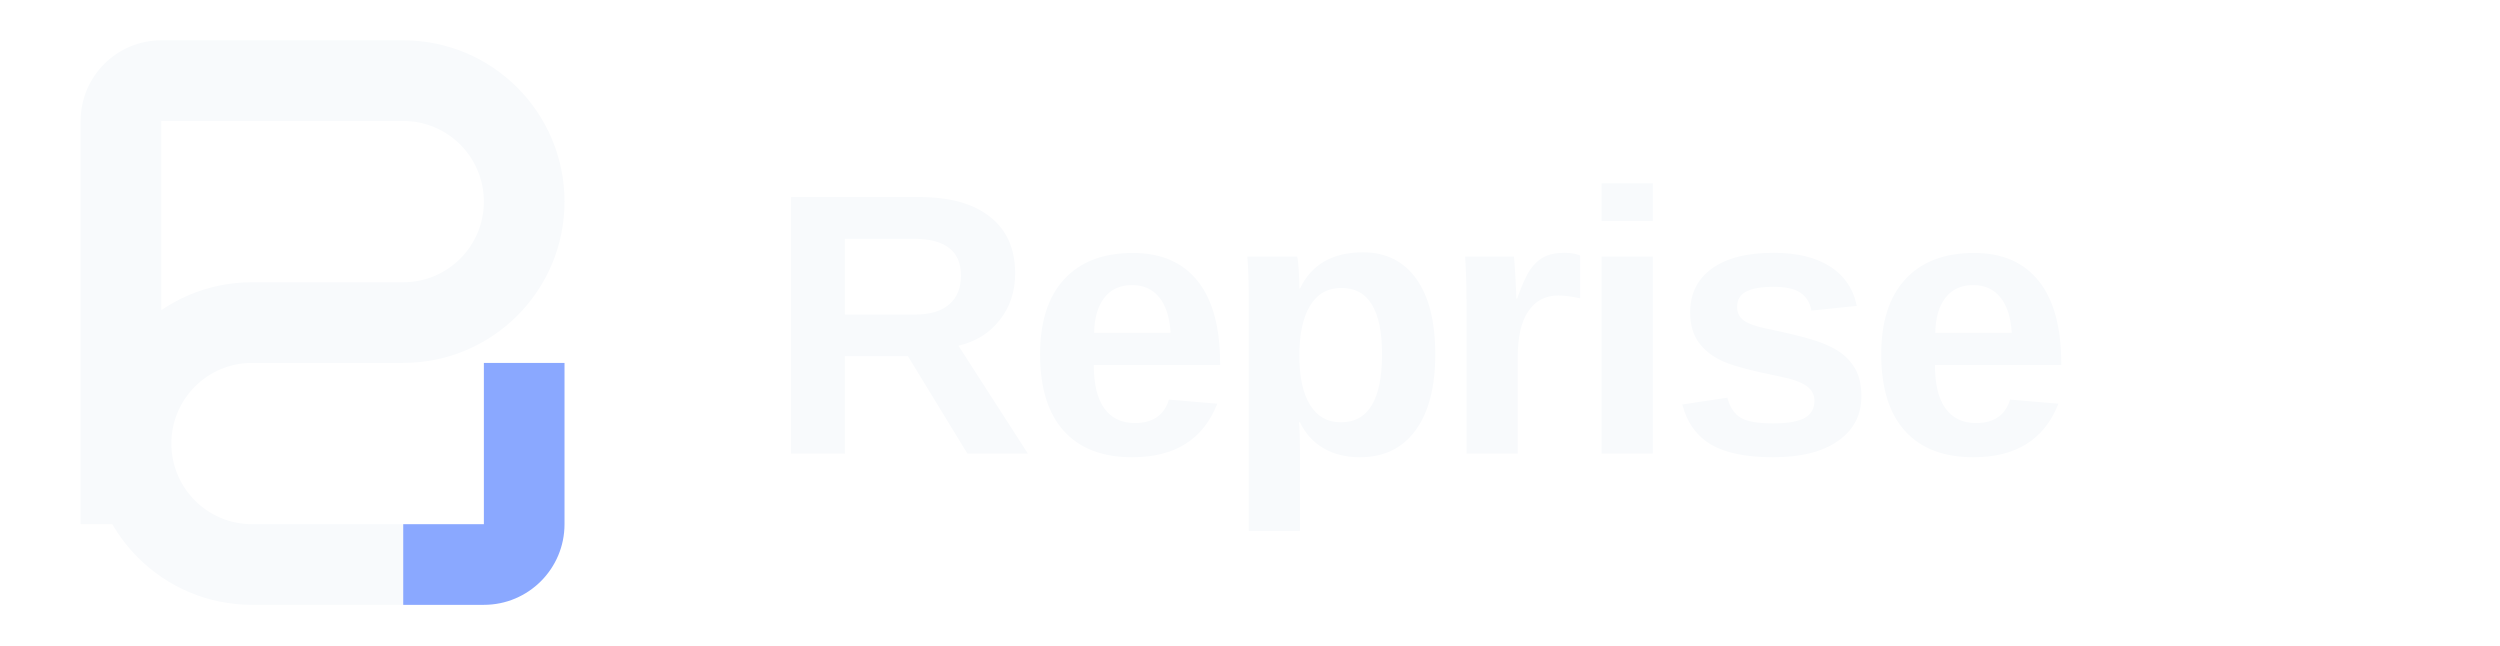
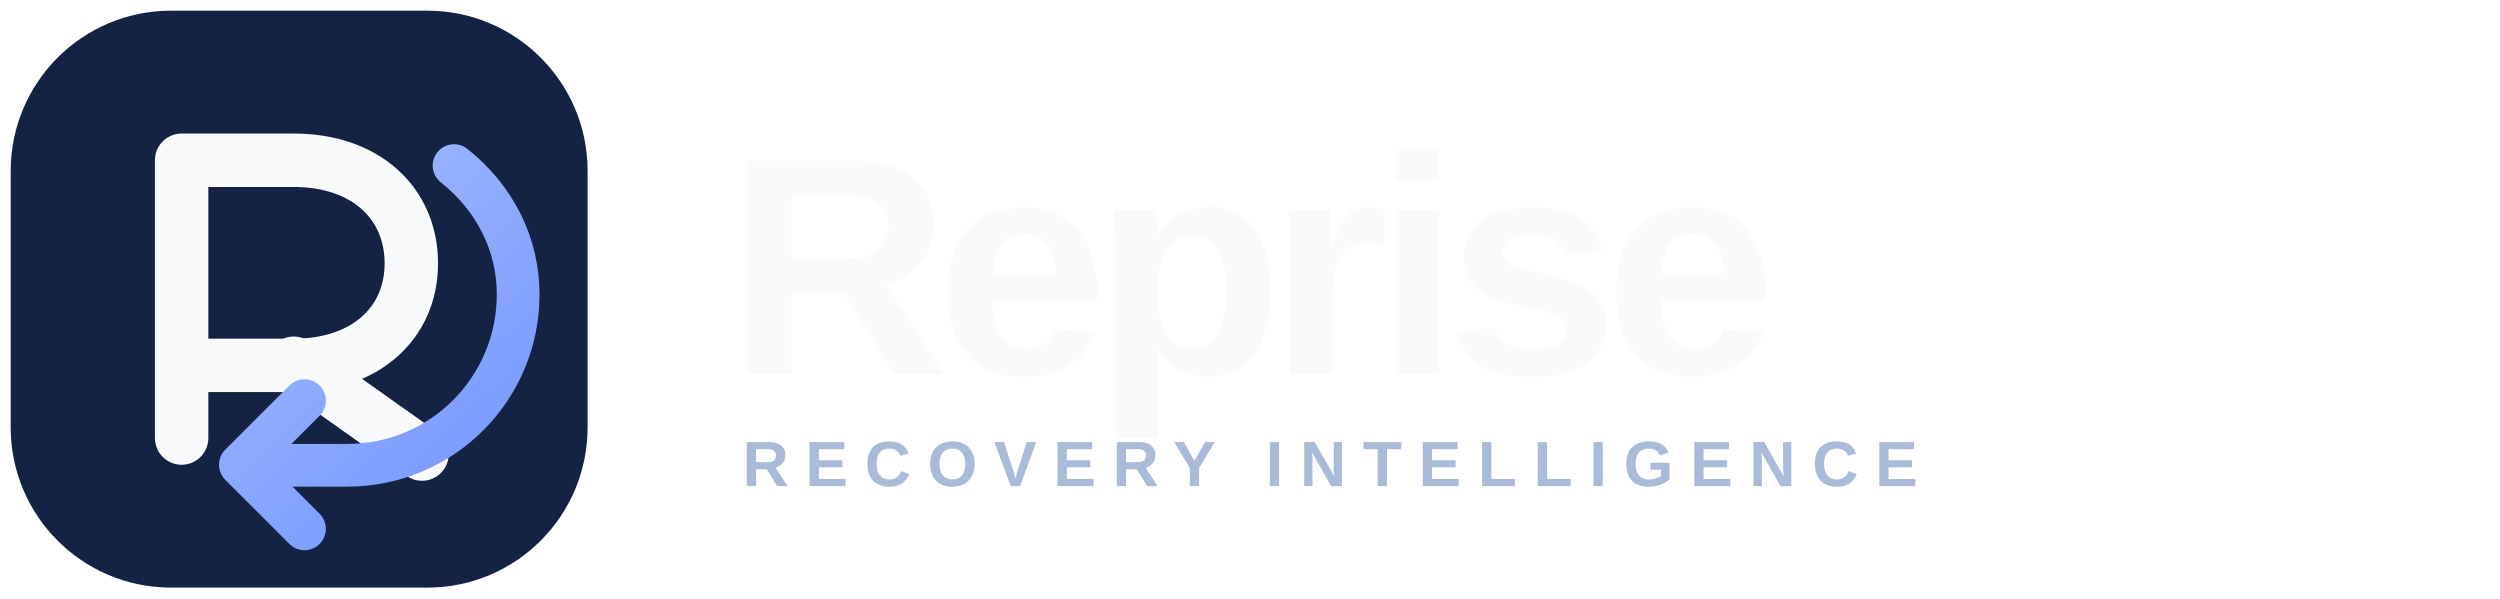
- <svg xmlns="http://www.w3.org/2000/svg" viewBox="0 0 248 64" role="img" aria-labelledby="title">
-   <path fill="#f8fafc" d="M8 12a8 8 0 0 1 8-8h24a16 16 0 0 1 0 32H25a8 8 0 0 0 0 16h23v8H25a16 16 0 0 1 0-32h15a8 8 0 0 0 0-16H16v40H8V12Z" />
-   <path fill="#8aa8ff" d="M48 52V36h8v16a8 8 0 0 1-8 8h-8v-8h8Z" />
-   <text x="76" y="45" fill="#f8fafc" font-family="Arial, sans-serif" font-weight="700" font-size="37" letter-spacing="-1">Reprise</text>
+ <svg xmlns="http://www.w3.org/2000/svg" viewBox="0 0 468 112" role="img" aria-labelledby="title description">
+   <defs>
+     <linearGradient id="reprise-accent" x1="20" y1="18" x2="91" y2="94" gradientUnits="userSpaceOnUse">
+       <stop stop-color="#B5C8FF" />
+       <stop offset="1" stop-color="#7698FF" />
+     </linearGradient>
+   </defs>
+   <rect x="2" y="2" width="108" height="108" rx="30" fill="#142343" />
+   <path d="M34 82V30h21c13.4 0 22 8 22 19.3 0 11.2-8.6 19.1-22 19.1H34" fill="none" stroke="#F8FAFC" stroke-linecap="round" stroke-linejoin="round" stroke-width="10" />
+   <path d="m55 68 24 17" fill="none" stroke="#F8FAFC" stroke-linecap="round" stroke-width="10" />
+   <path d="M85 31c7.7 6.1 12 14.8 12 24.1 0 17.7-14.3 32-32 32H54" fill="none" stroke="url(#reprise-accent)" stroke-linecap="round" stroke-width="8" />
+   <path d="m57 99-12-12 12-12" fill="none" stroke="url(#reprise-accent)" stroke-linecap="round" stroke-linejoin="round" stroke-width="8" />
+   <text x="136" y="70" fill="#F8FAFC" font-family="Arial, Helvetica, sans-serif" font-size="58" font-weight="800" letter-spacing="-2.7">Reprise</text>
+   <text x="139" y="91" fill="#AABBD9" font-family="Arial, Helvetica, sans-serif" font-size="12" font-weight="700" letter-spacing="3.1">RECOVERY INTELLIGENCE</text>
</svg>
